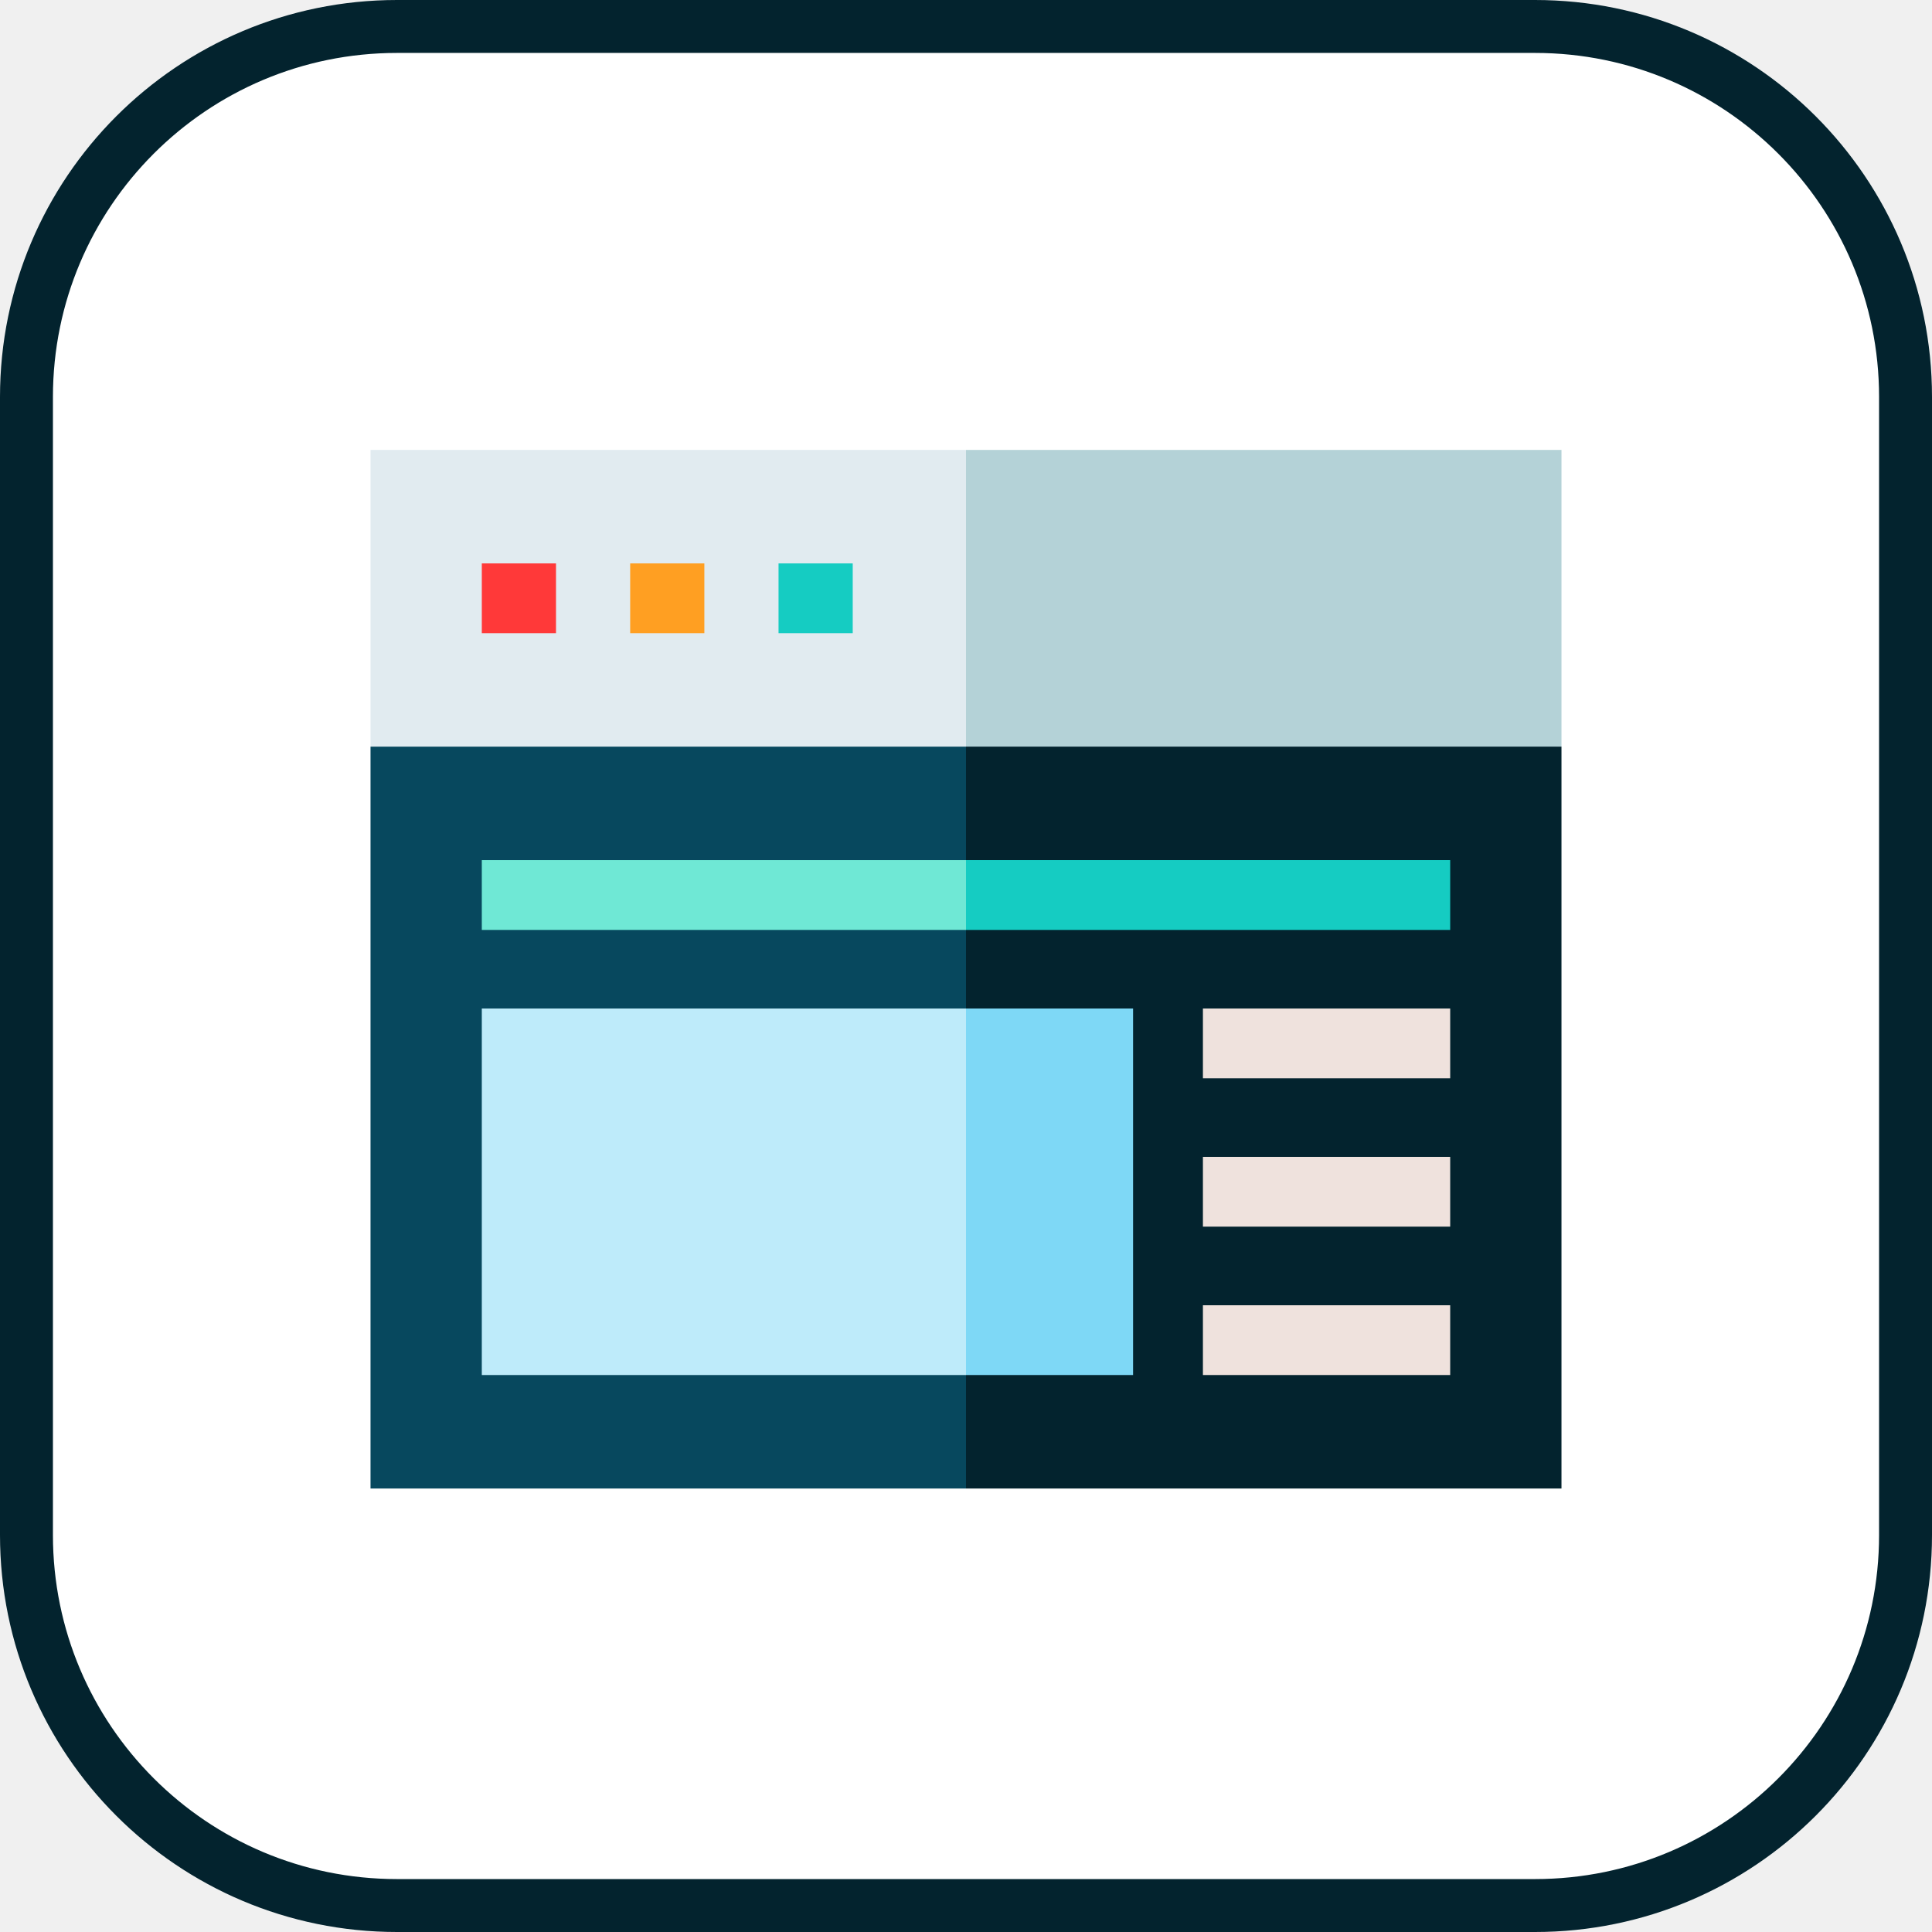
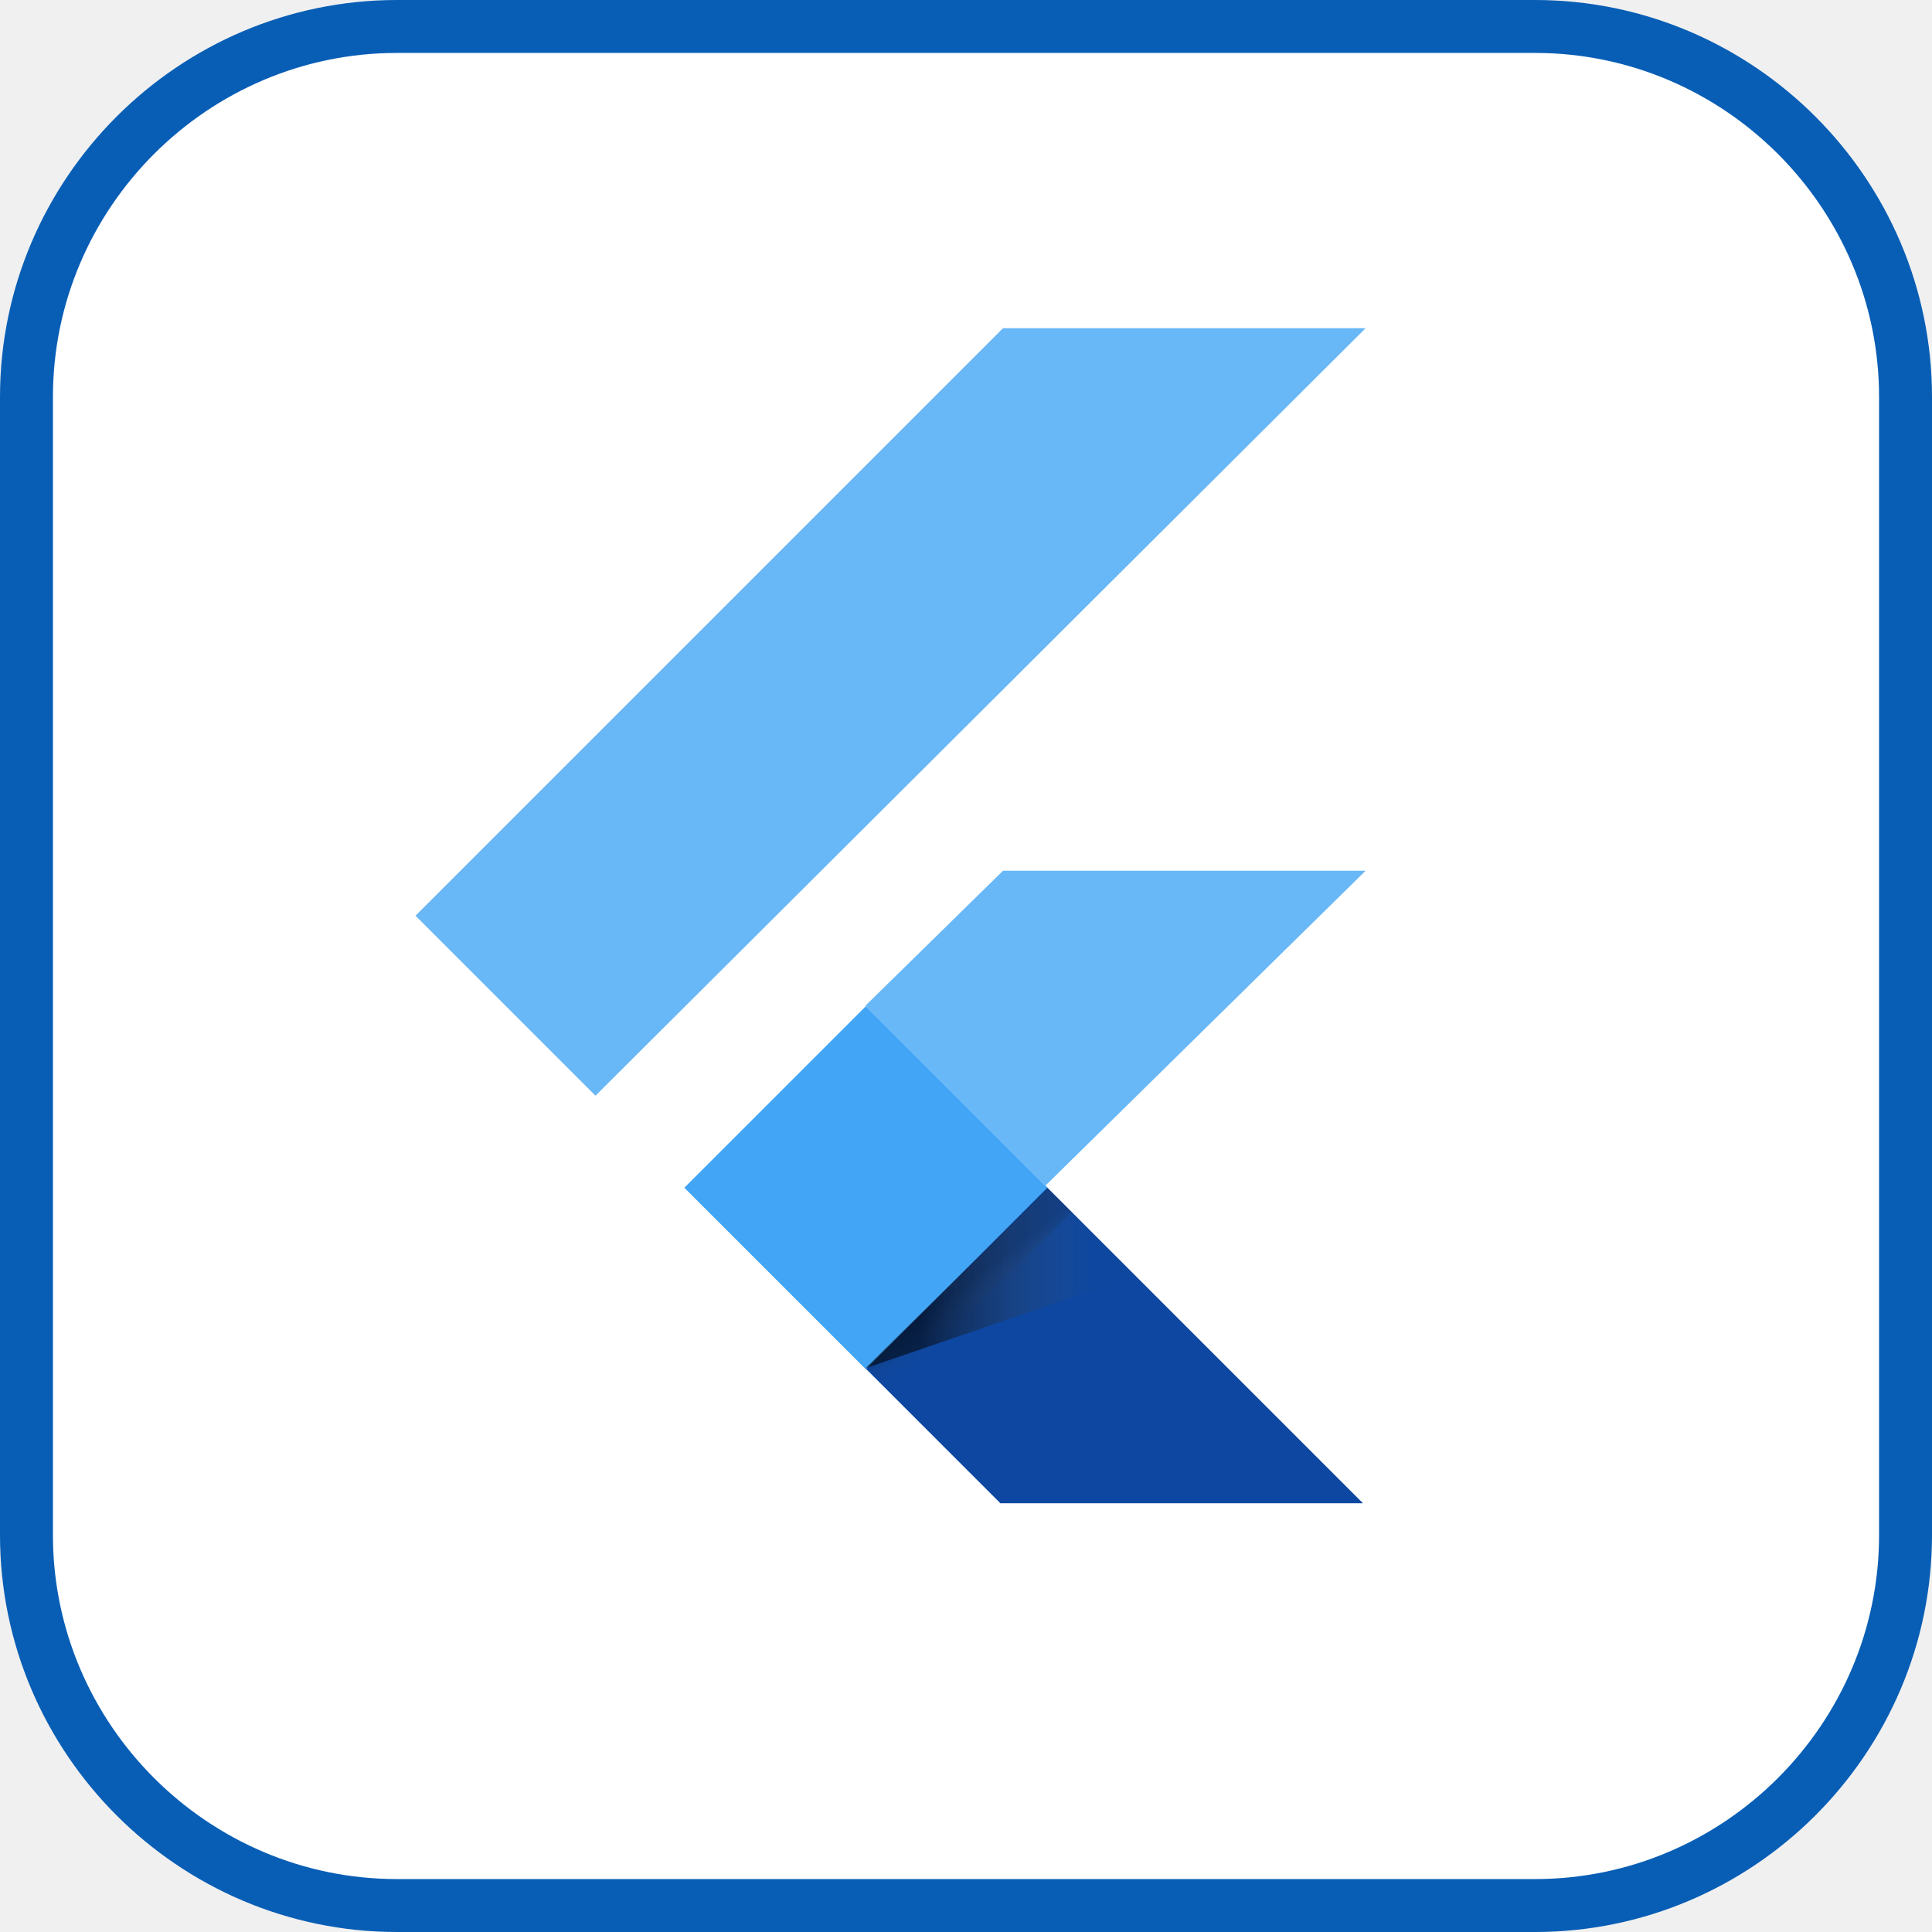
- <svg xmlns="http://www.w3.org/2000/svg" width="73px" height="73px" viewBox="0 0 73 73" version="1.1">
-   <defs />
+ <svg xmlns="http://www.w3.org/2000/svg" version="1.1" id="레이어_1" x="0px" y="0px" viewBox="0 0 73 73" style="enable-background:new 0 0 73 73;" xml:space="preserve">
  <g id="mobile-applications/flutter" stroke="none" stroke-width="1" fill="none" fill-rule="evenodd">
-     <g id="container" transform="translate(2, 2)" fill="#FFFFFF" fill-rule="nonzero" stroke="#03232E" stroke-width="2">
-       <rect id="mask" x="-1" y="-1" width="71" height="71" rx="14" />
+     <style type="text/css">
+ 	.st0{fill:#FFFFFF;stroke:#085EB5;stroke-width:2;}
+ 	.st1{fill:#42A5F5;fill-opacity:0.8;}
+ 	.st2{fill:#0D47A1;}
+ 	.st3{fill:#42A5F5;}
+ 	.st4{fill:url(#SVGID_1_);}
+ 	.st5{fill:url(#SVGID_2_);}
+ </style>
+     <g id="container" transform="translate(2, 2)">
+       <path id="mask" class="st0" d="M13-1h43c7.7,0,14,6.3,14,14v43c0,7.7-6.3,14-14,14H13C5.3,70-1,63.7-1,56V13C-1,5.3,5.3-1,13-1z" />
    </g>
-     <g id="window" transform="translate(14, 17)" fill-rule="nonzero">
-       <polygon id="Shape" fill="#B4D2D7" points="22.5 0 20.741 12.971 45 11.212 45 0" />
-       <polygon id="Shape" fill="#E1EBF0" points="22.5 0 0 0 0 11.212 22.5 12.971" />
-       <polygon id="Shape" fill="#FF3939" points="4.205 4.288 7.008 4.288 7.008 6.924 4.205 6.924" />
-       <polygon id="Shape" fill="#FF9F22" points="9.811 4.288 12.614 4.288 12.614 6.924 9.811 6.924" />
-       <polygon id="Shape" fill="#15CCC2" points="15.417 4.288 18.22 4.288 18.22 6.924 15.417 6.924" />
-       <polygon id="Shape" fill="#03232E" points="22.5 39.243 45 39.243 45 11.212 22.5 11.212 20.741 25.228" />
-       <polygon id="Shape" fill="#07485E" points="0 11.212 22.5 11.212 22.5 39.243 0 39.243" />
-       <g id="Group" transform="translate(31.37695, 21.09375)" fill="#EFE2DD">
-         <polygon id="Shape" points="0.075 0.012 9.418 0.012 9.418 2.649 0.075 2.649" />
-         <polygon id="Shape" points="0.075 5.618 9.418 5.618 9.418 8.255 0.075 8.255" />
-         <polygon id="Shape" points="0.075 11.225 9.418 11.225 9.418 13.861 0.075 13.861" />
-       </g>
-       <polygon id="Shape" fill="#15CCC2" points="40.795 15.5 22.5 15.5 21.62 16.818 22.5 18.137 40.795 18.137" />
-       <polygon id="Shape" fill="#7ED8F6" points="28.813 34.955 28.813 21.106 22.5 21.106 20.741 28.031 22.5 34.955" />
-       <polygon id="Shape" fill="#6FE8D5" points="4.205 15.5 22.5 15.5 22.5 18.137 4.205 18.137" />
-       <polygon id="Shape" fill="#BEEBFA" points="4.205 21.106 22.5 21.106 22.5 34.955 4.205 34.955" />
+     <path class="st1" d="M22.5,41.4l-6.8-6.8l22.2-22.2h13.7" />
+     <path class="st1" d="M51.6,32.9H37.9L32.7,38l6.8,6.8" />
+     <path class="st2" d="M32.7,51.7l5.1,5.1h13.7l0,0l-12-12" />
+     <g transform="matrix(0.7071, -0.7071, 0.7071, 0.7071, -77.667, 98.057)">
+       <rect x="110.9" y="35.6" transform="matrix(-1 2.535181e-06 -2.535181e-06 -1 231.4068 80.8991)" class="st3" width="9.7" height="9.7" />
+       <linearGradient id="SVGID_1_" gradientUnits="userSpaceOnUse" x1="-52.904" y1="67.465" x2="-52.904" y2="67.22" gradientTransform="matrix(27.8597 3.889 27.8597 -3.889 -289.9668 513.4062)">
+         <stop offset="0.2" style="stop-color:#000000;stop-opacity:0.15" />
+         <stop offset="0.85" style="stop-color:#616161;stop-opacity:1.000000e-02" />
+       </linearGradient>
+       <polygon class="st4" points="110.9,45.3 120.5,45.3 120.5,46.6 110.9,46.6  " />
    </g>
+     <linearGradient id="SVGID_2_" gradientUnits="userSpaceOnUse" x1="-67.487" y1="184.374" x2="-67.241" y2="184.374" gradientTransform="matrix(41.4 0 0 -27.9 2826.7 5192.299)">
+       <stop offset="0.2" style="stop-color:#000000;stop-opacity:0.55" />
+       <stop offset="0.85" style="stop-color:#616161;stop-opacity:1.000000e-02" />
+     </linearGradient>
+     <path class="st5" d="M32.7,51.7l10.2-3.5l-3.3-3.3" />
  </g>
</svg>
